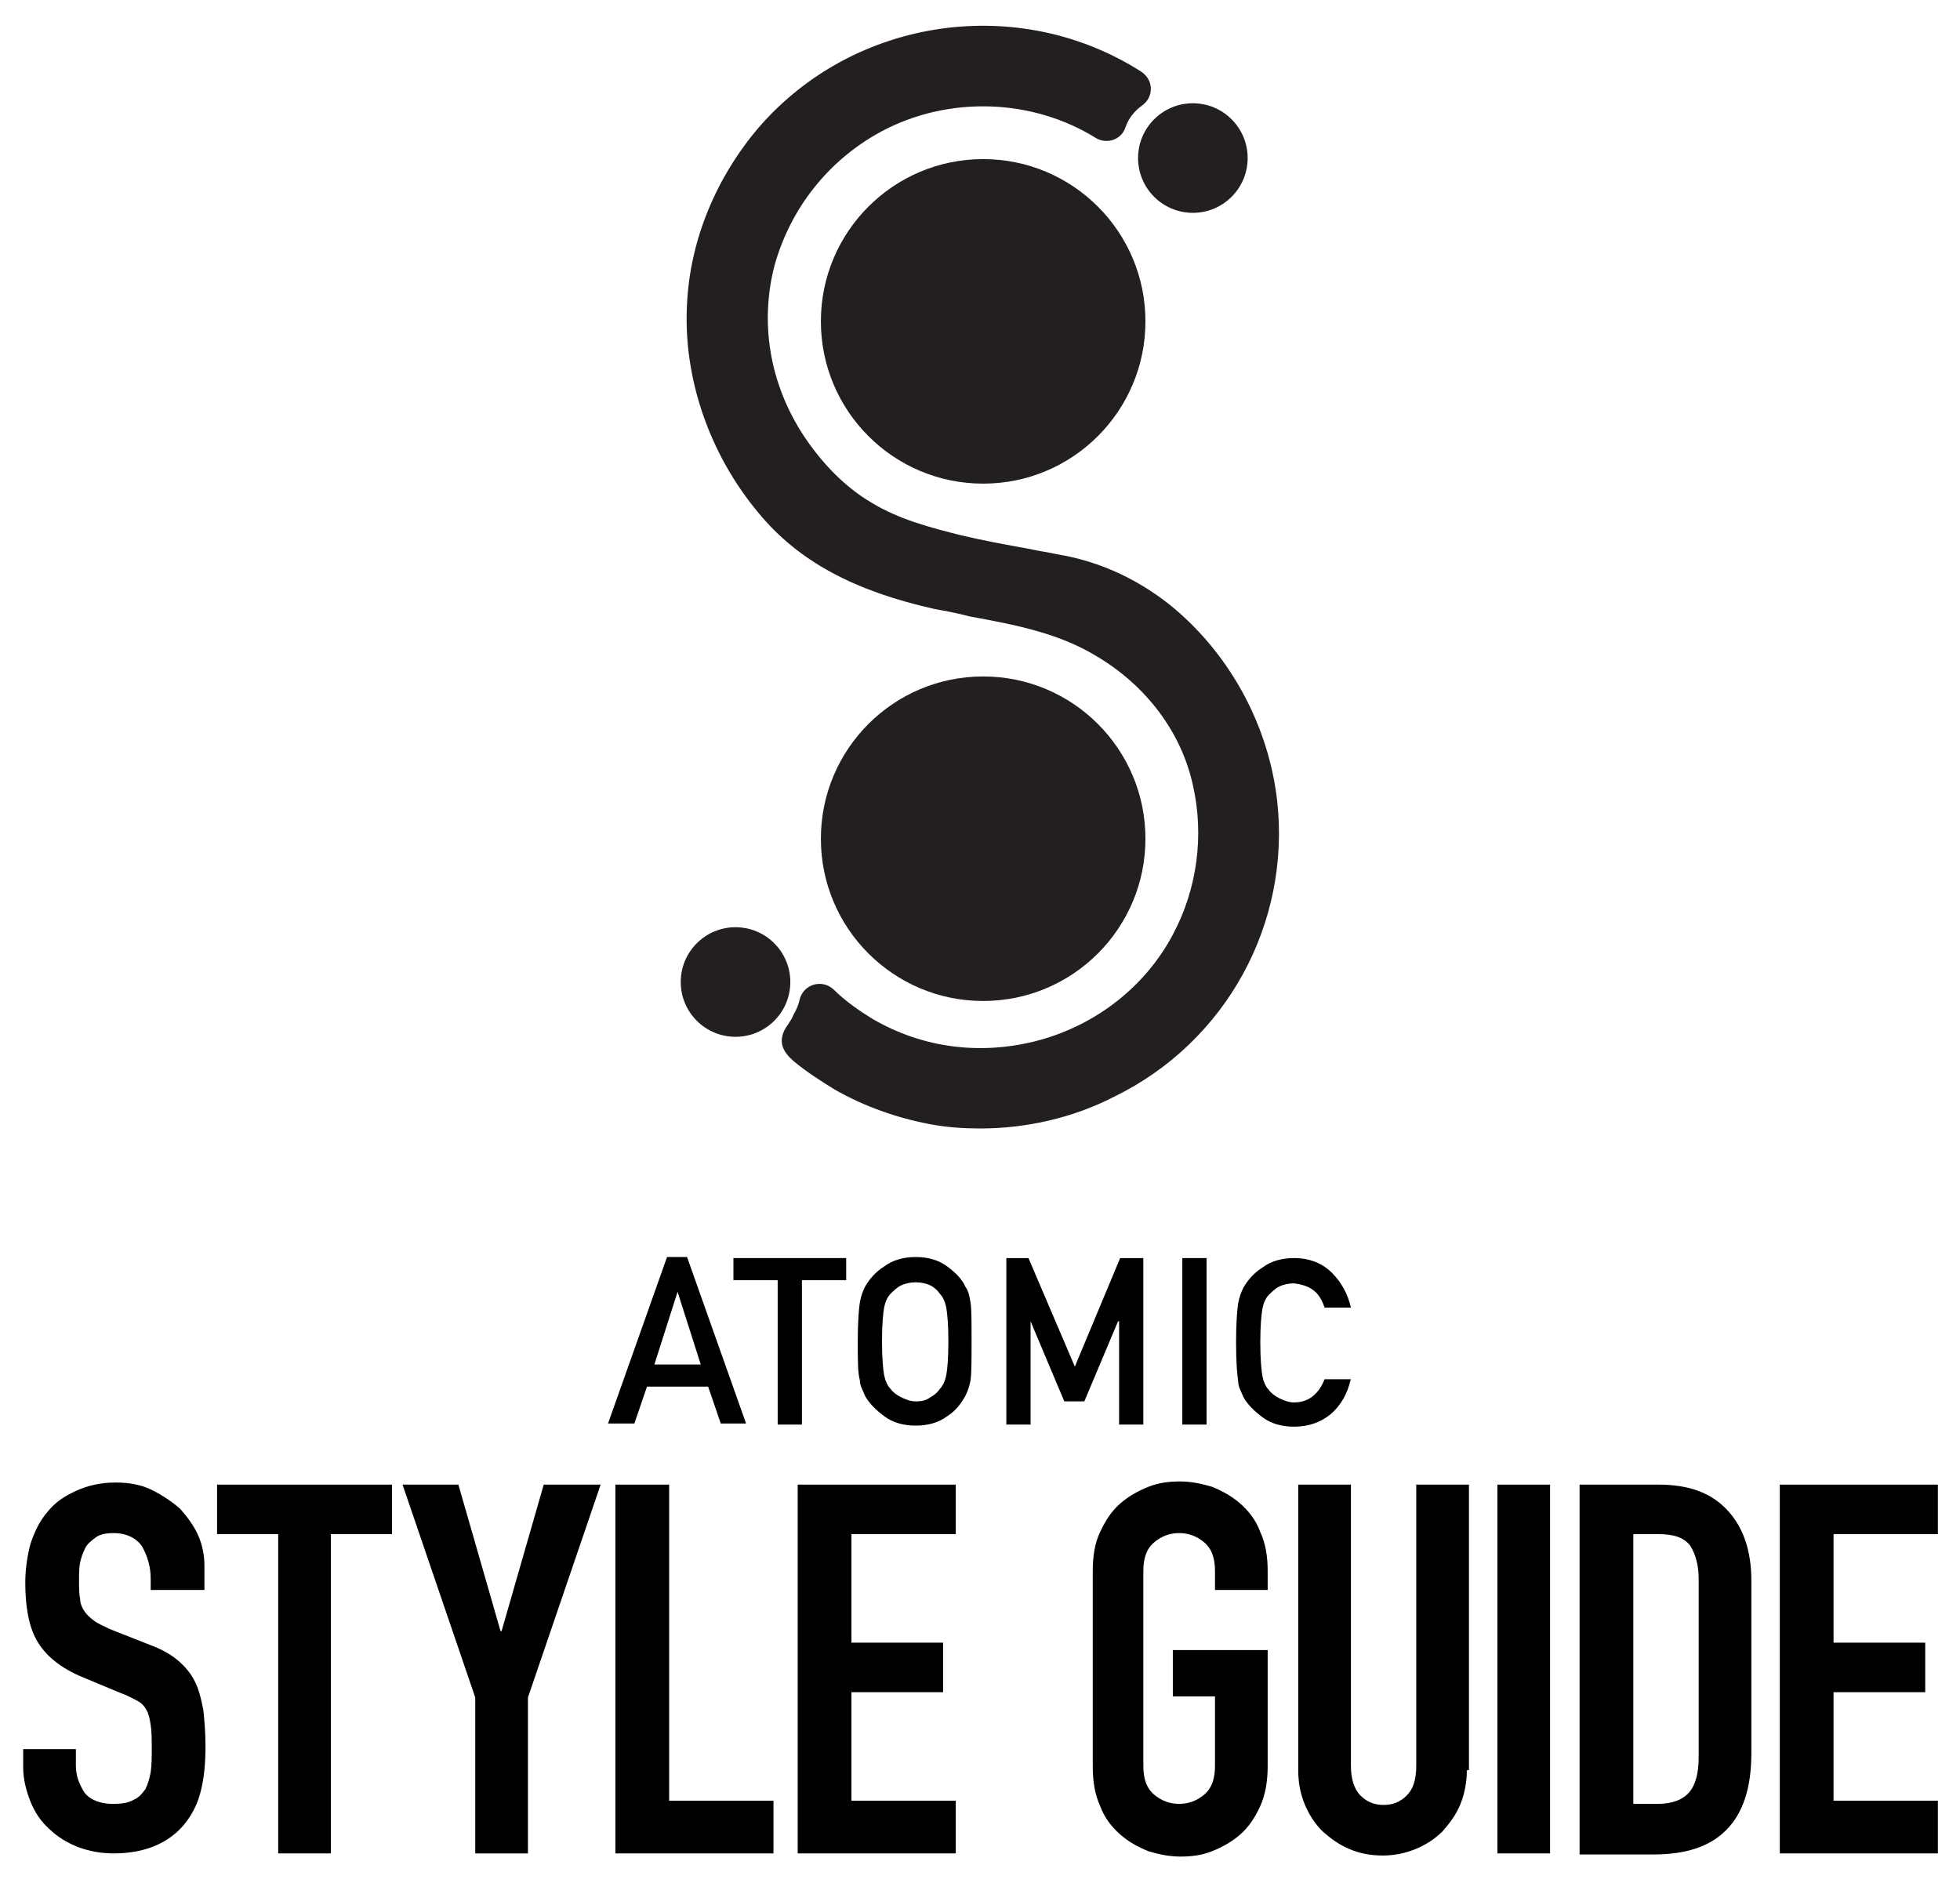
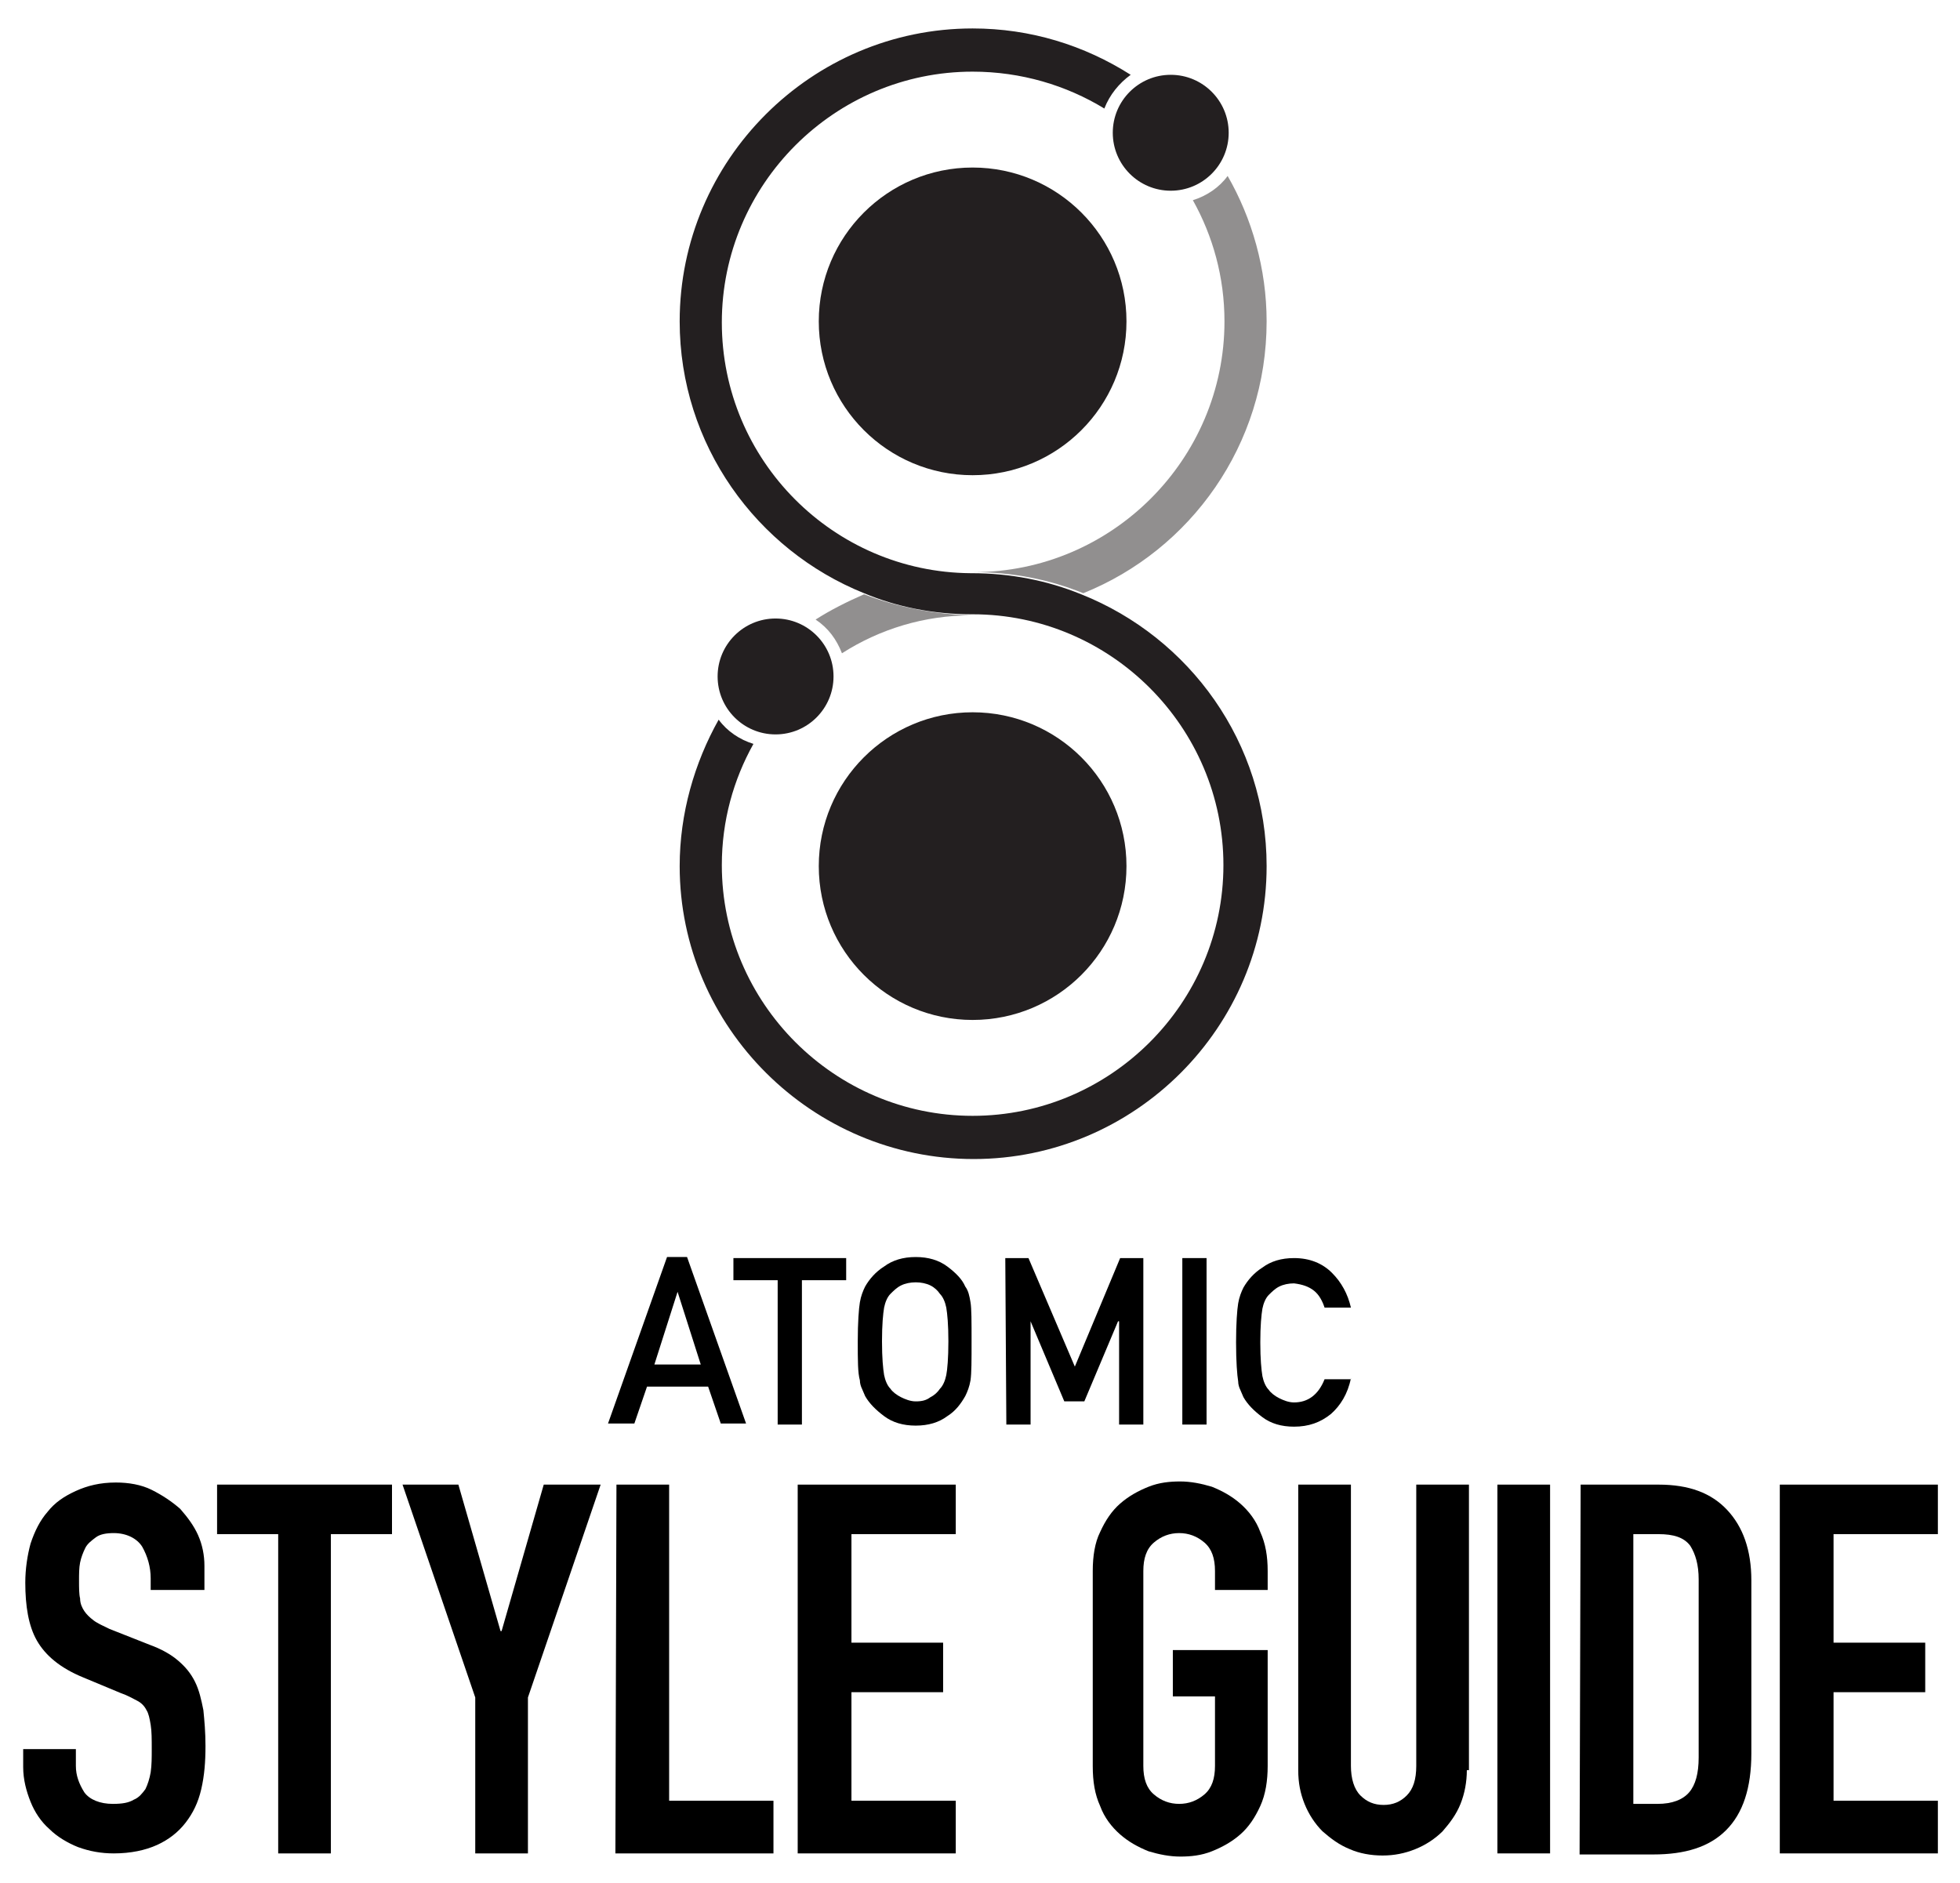
<svg xmlns="http://www.w3.org/2000/svg" version="1.1" id="Camada_1" x="0px" y="0px" viewBox="0 0 186 178.7" style="enable-background:new 0 0 186 178.7;" xml:space="preserve">
  <style type="text/css">
- 	.st0{fill:#231F20;}
+ 	.st0{display:none;}
+ 	.st1{display:inline;}
+ 	.st2{fill:#231F20;}
+ 	.st3{display:inline;fill:#231F20;}
+ 	.st4{opacity:0.5;fill:#231F20;}
</style>
  <g>
    <g>
-       <path d="M19.3,150.9h-5v-1.1c0-1.1-0.3-2.1-0.8-3c-0.5-0.8-1.5-1.3-2.7-1.3c-0.7,0-1.3,0.1-1.7,0.4c-0.4,0.3-0.8,0.6-1,1    c-0.2,0.4-0.4,0.9-0.5,1.4c-0.1,0.5-0.1,1.1-0.1,1.7c0,0.7,0,1.3,0.1,1.7c0,0.5,0.2,0.9,0.4,1.2c0.2,0.3,0.5,0.6,0.9,0.9    c0.4,0.3,0.9,0.5,1.5,0.8l3.8,1.5c1.1,0.4,2,0.9,2.7,1.5c0.7,0.6,1.2,1.2,1.6,2c0.4,0.8,0.6,1.7,0.8,2.7c0.1,1,0.2,2.1,0.2,3.4    c0,1.5-0.1,2.8-0.4,4.1c-0.3,1.3-0.8,2.3-1.5,3.2c-0.7,0.9-1.6,1.6-2.7,2.1c-1.1,0.5-2.5,0.8-4.1,0.8c-1.2,0-2.3-0.2-3.4-0.6    c-1-0.4-2-1-2.7-1.7c-0.8-0.7-1.4-1.6-1.8-2.6c-0.4-1-0.7-2.1-0.7-3.3V166h5v1.6c0,0.9,0.3,1.7,0.8,2.5c0.5,0.7,1.5,1.1,2.7,1.1    c0.9,0,1.5-0.1,2-0.4c0.5-0.2,0.8-0.6,1.1-1c0.2-0.4,0.4-1,0.5-1.6c0.1-0.7,0.1-1.4,0.1-2.2c0-0.9,0-1.7-0.1-2.3    c-0.1-0.6-0.2-1.1-0.4-1.4c-0.2-0.4-0.5-0.7-0.9-0.9c-0.4-0.2-0.9-0.5-1.5-0.7l-3.6-1.5c-2.2-0.9-3.6-2.1-4.4-3.5    s-1.1-3.3-1.1-5.5c0-1.3,0.2-2.6,0.5-3.7c0.4-1.2,0.9-2.2,1.6-3c0.7-0.9,1.6-1.5,2.7-2c1.1-0.5,2.3-0.8,3.8-0.8    c1.2,0,2.4,0.2,3.4,0.7c1,0.5,1.9,1.1,2.7,1.8c0.7,0.8,1.3,1.6,1.7,2.5c0.4,0.9,0.6,1.9,0.6,2.9V150.9z" />
-       <path d="M26.4,145.6h-5.8v-4.7h16.6v4.7h-5.8v30.3h-5V145.6z" />
+       <path d="M19.3,150.9h-5v-1.1c0-1.1-0.3-2.1-0.8-3c-0.5-0.8-1.5-1.3-2.7-1.3c-0.7,0-1.3,0.1-1.7,0.4c-0.4,0.3-0.8,0.6-1,1    s-0.4,0.9-0.5,1.4s-0.1,1.1-0.1,1.7c0,0.7,0,1.3,0.1,1.7c0,0.5,0.2,0.9,0.4,1.2s0.5,0.6,0.9,0.9c0.4,0.3,0.9,0.5,1.5,0.8l3.8,1.5    c1.1,0.4,2,0.9,2.7,1.5c0.7,0.6,1.2,1.2,1.6,2s0.6,1.7,0.8,2.7c0.1,1,0.2,2.1,0.2,3.4c0,1.5-0.1,2.8-0.4,4.1s-0.8,2.3-1.5,3.2    s-1.6,1.6-2.7,2.1s-2.5,0.8-4.1,0.8c-1.2,0-2.3-0.2-3.4-0.6c-1-0.4-2-1-2.7-1.7c-0.8-0.7-1.4-1.6-1.8-2.6s-0.7-2.1-0.7-3.3V166h5    v1.6c0,0.9,0.3,1.7,0.8,2.5c0.5,0.7,1.5,1.1,2.7,1.1c0.9,0,1.5-0.1,2-0.4c0.5-0.2,0.8-0.6,1.1-1c0.2-0.4,0.4-1,0.5-1.6    c0.1-0.7,0.1-1.4,0.1-2.2c0-0.9,0-1.7-0.1-2.3s-0.2-1.1-0.4-1.4c-0.2-0.4-0.5-0.7-0.9-0.9s-0.9-0.5-1.5-0.7l-3.6-1.5    c-2.2-0.9-3.6-2.1-4.4-3.5s-1.1-3.3-1.1-5.5c0-1.3,0.2-2.6,0.5-3.7c0.4-1.2,0.9-2.2,1.6-3c0.7-0.9,1.6-1.5,2.7-2s2.3-0.8,3.8-0.8    c1.2,0,2.4,0.2,3.4,0.7s1.9,1.1,2.7,1.8c0.7,0.8,1.3,1.6,1.7,2.5c0.4,0.9,0.6,1.9,0.6,2.9v2.3H19.3z" />
+       <path d="M26.4,145.6h-5.8v-4.7h16.6v4.7h-5.8v30.3h-5C26.4,175.9,26.4,145.6,26.4,145.6z" />
      <path d="M45.1,161.1l-6.9-20.2h5.3l4,13.9h0.1l4-13.9H57l-6.9,20.2v14.8h-5V161.1z" />
-       <path d="M58.5,140.9h5v30h9.9v5h-15V140.9z" />
+       <path d="M58.5,140.9h5v30h9.9v5h-15L58.5,140.9L58.5,140.9z" />
      <path d="M75.7,140.9h15v4.7h-9.9v10.3h8.7v4.7h-8.7v10.3h9.9v5h-15V140.9z" />
-       <path d="M103.7,149.1c0-1.4,0.2-2.7,0.7-3.7c0.5-1.1,1.1-2,1.9-2.7c0.8-0.7,1.7-1.2,2.7-1.6c1-0.4,2-0.5,3-0.5c1,0,2,0.2,3,0.5    c1,0.4,1.9,0.9,2.7,1.6c0.8,0.7,1.5,1.6,1.9,2.7c0.5,1.1,0.7,2.3,0.7,3.7v1.8h-5v-1.8c0-1.2-0.3-2.1-1-2.7    c-0.7-0.6-1.5-0.9-2.4-0.9c-0.9,0-1.7,0.3-2.4,0.9c-0.7,0.6-1,1.5-1,2.7v18.5c0,1.2,0.3,2.1,1,2.7c0.7,0.6,1.5,0.9,2.4,0.9    c0.9,0,1.7-0.3,2.4-0.9c0.7-0.6,1-1.5,1-2.7V161h-4v-4.4h9v11c0,1.4-0.2,2.7-0.7,3.8c-0.5,1.1-1.1,2-1.9,2.7    c-0.8,0.7-1.7,1.2-2.7,1.6c-1,0.4-2,0.5-3,0.5c-1,0-2-0.2-3-0.5c-1-0.4-1.9-0.9-2.7-1.6c-0.8-0.7-1.5-1.6-1.9-2.7    c-0.5-1.1-0.7-2.3-0.7-3.8V149.1z" />
-       <path d="M139.2,168c0,1.1-0.2,2.2-0.6,3.2c-0.4,1-1,1.8-1.7,2.6c-0.7,0.7-1.6,1.3-2.6,1.7c-1,0.4-2,0.6-3.1,0.6    c-1.1,0-2.2-0.2-3.1-0.6c-1-0.4-1.8-1-2.6-1.7c-0.7-0.7-1.3-1.6-1.7-2.6c-0.4-1-0.6-2-0.6-3.2v-27.1h5v26.7c0,1.2,0.3,2.2,0.9,2.8    s1.3,0.9,2.2,0.9s1.6-0.3,2.2-0.9c0.6-0.6,0.9-1.5,0.9-2.8v-26.7h5V168z" />
+       <path d="M103.7,149.1c0-1.4,0.2-2.7,0.7-3.7c0.5-1.1,1.1-2,1.9-2.7s1.7-1.2,2.7-1.6c1-0.4,2-0.5,3-0.5s2,0.2,3,0.5    c1,0.4,1.9,0.9,2.7,1.6c0.8,0.7,1.5,1.6,1.9,2.7c0.5,1.1,0.7,2.3,0.7,3.7v1.8h-5v-1.8c0-1.2-0.3-2.1-1-2.7    c-0.7-0.6-1.5-0.9-2.4-0.9s-1.7,0.3-2.4,0.9c-0.7,0.6-1,1.5-1,2.7v18.5c0,1.2,0.3,2.1,1,2.7c0.7,0.6,1.5,0.9,2.4,0.9    s1.7-0.3,2.4-0.9c0.7-0.6,1-1.5,1-2.7V161h-4v-4.4h9v11c0,1.4-0.2,2.7-0.7,3.8s-1.1,2-1.9,2.7s-1.7,1.2-2.7,1.6    c-1,0.4-2,0.5-3,0.5s-2-0.2-3-0.5c-1-0.4-1.9-0.9-2.7-1.6c-0.8-0.7-1.5-1.6-1.9-2.7c-0.5-1.1-0.7-2.3-0.7-3.8V149.1z" />
+       <path d="M139.2,168c0,1.1-0.2,2.2-0.6,3.2c-0.4,1-1,1.8-1.7,2.6c-0.7,0.7-1.6,1.3-2.6,1.7s-2,0.6-3.1,0.6s-2.2-0.2-3.1-0.6    c-1-0.4-1.8-1-2.6-1.7c-0.7-0.7-1.3-1.6-1.7-2.6c-0.4-1-0.6-2-0.6-3.2v-27.1h5v26.7c0,1.2,0.3,2.2,0.9,2.8s1.3,0.9,2.2,0.9    s1.6-0.3,2.2-0.9c0.6-0.6,0.9-1.5,0.9-2.8v-26.7h5V168H139.2z" />
      <path d="M142.1,140.9h5v35h-5V140.9z" />
-       <path d="M150,140.9h7.4c2.9,0,5,0.8,6.5,2.4c1.5,1.6,2.3,3.8,2.3,6.7v16.4c0,3.3-0.8,5.7-2.4,7.3c-1.6,1.6-3.9,2.3-6.9,2.3h-7    V140.9z M155,171.2h2.3c1.4,0,2.4-0.4,3-1.1c0.6-0.7,0.9-1.8,0.9-3.3v-16.9c0-1.4-0.3-2.4-0.8-3.2c-0.6-0.8-1.6-1.1-3-1.1H155    V171.2z" />
-       <path d="M168.9,140.9h15v4.7h-9.9v10.3h8.7v4.7h-8.7v10.3h9.9v5h-15V140.9z" />
+       <path d="M150,140.9h7.4c2.9,0,5,0.8,6.5,2.4c1.5,1.6,2.3,3.8,2.3,6.7v16.4c0,3.3-0.8,5.7-2.4,7.3c-1.6,1.6-3.9,2.3-6.9,2.3h-7    L150,140.9L150,140.9z M155,171.2h2.3c1.4,0,2.4-0.4,3-1.1c0.6-0.7,0.9-1.8,0.9-3.3v-16.9c0-1.4-0.3-2.4-0.8-3.2    c-0.6-0.8-1.6-1.1-3-1.1H155V171.2z" />
+       <path d="M168.9,140.9h15v4.7H174v10.3h8.7v4.7H174v10.3h9.9v5h-15V140.9z" />
    </g>
    <g>
-       <path d="M67.2,131.6h-5.8l-1.2,3.5h-2.5l5.6-15.8h1.9l5.6,15.8h-2.4L67.2,131.6z M66.5,129.5l-2.2-6.9h0l-2.2,6.9H66.5z" />
+       <path d="M67.2,131.6h-5.8l-1.2,3.5h-2.5l5.6-15.8h1.9l5.6,15.8h-2.4L67.2,131.6z M66.5,129.5l-2.2-6.9l0,0l-2.2,6.9H66.5z" />
      <path d="M73.8,121.5h-4.2v-2.1h10.7v2.1h-4.2v13.7h-2.3V121.5z" />
-       <path d="M81.4,127.3c0-1.8,0.1-3.1,0.2-3.7c0.1-0.6,0.3-1.1,0.5-1.5c0.4-0.7,1-1.4,1.8-1.9c0.8-0.6,1.8-0.9,3-0.9    c1.2,0,2.2,0.3,3,0.9c0.8,0.6,1.4,1.2,1.7,1.9c0.3,0.4,0.4,0.9,0.5,1.5c0.1,0.6,0.1,1.8,0.1,3.7c0,1.8,0,3-0.1,3.7    c-0.1,0.6-0.3,1.1-0.5,1.5c-0.4,0.7-0.9,1.4-1.7,1.9c-0.8,0.6-1.8,0.9-3,0.9c-1.2,0-2.2-0.3-3-0.9c-0.8-0.6-1.4-1.2-1.8-1.9    c-0.1-0.2-0.2-0.5-0.3-0.7c-0.1-0.2-0.2-0.5-0.2-0.8C81.4,130.3,81.4,129.1,81.4,127.3z M83.7,127.3c0,1.6,0.1,2.6,0.2,3.2    c0.1,0.5,0.3,1,0.6,1.3c0.2,0.3,0.6,0.6,1,0.8c0.4,0.2,0.9,0.4,1.4,0.4c0.6,0,1-0.1,1.4-0.4c0.4-0.2,0.7-0.5,0.9-0.8    c0.3-0.3,0.5-0.8,0.6-1.3c0.1-0.5,0.2-1.6,0.2-3.2c0-1.6-0.1-2.6-0.2-3.2c-0.1-0.5-0.3-1-0.6-1.3c-0.2-0.3-0.5-0.6-0.9-0.8    c-0.4-0.2-0.9-0.3-1.4-0.3c-0.5,0-1,0.1-1.4,0.3c-0.4,0.2-0.7,0.5-1,0.8c-0.3,0.3-0.5,0.8-0.6,1.3    C83.8,124.7,83.7,125.7,83.7,127.3z" />
-       <path d="M95.4,119.4h2.2l4.4,10.3l4.3-10.3h2.2v15.8h-2.3v-9.8h-0.1l-3.2,7.6H101l-3.2-7.6h0v9.8h-2.3V119.4z" />
+       <path d="M81.4,127.3c0-1.8,0.1-3.1,0.2-3.7s0.3-1.1,0.5-1.5c0.4-0.7,1-1.4,1.8-1.9c0.8-0.6,1.8-0.9,3-0.9s2.2,0.3,3,0.9    s1.4,1.2,1.7,1.9c0.3,0.4,0.4,0.9,0.5,1.5s0.1,1.8,0.1,3.7c0,1.8,0,3-0.1,3.7c-0.1,0.6-0.3,1.1-0.5,1.5c-0.4,0.7-0.9,1.4-1.7,1.9    c-0.8,0.6-1.8,0.9-3,0.9s-2.2-0.3-3-0.9c-0.8-0.6-1.4-1.2-1.8-1.9c-0.1-0.2-0.2-0.5-0.3-0.7c-0.1-0.2-0.2-0.5-0.2-0.8    C81.4,130.3,81.4,129.1,81.4,127.3z M83.7,127.3c0,1.6,0.1,2.6,0.2,3.2c0.1,0.5,0.3,1,0.6,1.3c0.2,0.3,0.6,0.6,1,0.8    s0.9,0.4,1.4,0.4c0.6,0,1-0.1,1.4-0.4c0.4-0.2,0.7-0.5,0.9-0.8c0.3-0.3,0.5-0.8,0.6-1.3s0.2-1.6,0.2-3.2c0-1.6-0.1-2.6-0.2-3.2    c-0.1-0.5-0.3-1-0.6-1.3c-0.2-0.3-0.5-0.6-0.9-0.8c-0.4-0.2-0.9-0.3-1.4-0.3s-1,0.1-1.4,0.3c-0.4,0.2-0.7,0.5-1,0.8    s-0.5,0.8-0.6,1.3C83.8,124.7,83.7,125.7,83.7,127.3z" />
+       <path d="M95.4,119.4h2.2l4.4,10.3l4.3-10.3h2.2v15.8h-2.3v-9.8h-0.1l-3.2,7.6H101l-3.2-7.6l0,0v9.8h-2.3L95.4,119.4L95.4,119.4z" />
      <path d="M112.2,119.4h2.3v15.8h-2.3V119.4z" />
-       <path d="M128.2,130.8c-0.3,1.5-1,2.6-1.9,3.4c-1,0.8-2.1,1.2-3.5,1.2c-1.2,0-2.2-0.3-3-0.9c-0.8-0.6-1.4-1.2-1.8-1.9    c-0.1-0.2-0.2-0.5-0.3-0.7c-0.1-0.2-0.2-0.5-0.2-0.8c-0.1-0.6-0.2-1.9-0.2-3.7c0-1.8,0.1-3.1,0.2-3.7c0.1-0.6,0.3-1.1,0.5-1.5    c0.4-0.7,1-1.4,1.8-1.9c0.8-0.6,1.8-0.9,3-0.9c1.5,0,2.7,0.5,3.6,1.4c0.9,0.9,1.5,2,1.8,3.3h-2.5c-0.2-0.6-0.5-1.2-1-1.6    c-0.5-0.4-1.1-0.6-1.9-0.7c-0.5,0-1,0.1-1.4,0.3c-0.4,0.2-0.7,0.5-1,0.8c-0.3,0.3-0.5,0.8-0.6,1.3c-0.1,0.6-0.2,1.6-0.2,3.2    c0,1.6,0.1,2.6,0.2,3.2c0.1,0.5,0.3,1,0.6,1.3c0.2,0.3,0.6,0.6,1,0.8c0.4,0.2,0.9,0.4,1.4,0.4c1.3,0,2.3-0.7,2.9-2.2H128.2z" />
+       <path d="M128.2,130.8c-0.3,1.5-1,2.6-1.9,3.4c-1,0.8-2.1,1.2-3.5,1.2c-1.2,0-2.2-0.3-3-0.9c-0.8-0.6-1.4-1.2-1.8-1.9    c-0.1-0.2-0.2-0.5-0.3-0.7c-0.1-0.2-0.2-0.5-0.2-0.8c-0.1-0.6-0.2-1.9-0.2-3.7s0.1-3.1,0.2-3.7s0.3-1.1,0.5-1.5    c0.4-0.7,1-1.4,1.8-1.9c0.8-0.6,1.8-0.9,3-0.9c1.5,0,2.7,0.5,3.6,1.4s1.5,2,1.8,3.3h-2.5c-0.2-0.6-0.5-1.2-1-1.6s-1.1-0.6-1.9-0.7    c-0.5,0-1,0.1-1.4,0.3c-0.4,0.2-0.7,0.5-1,0.8s-0.5,0.8-0.6,1.3c-0.1,0.6-0.2,1.6-0.2,3.2c0,1.6,0.1,2.6,0.2,3.2    c0.1,0.5,0.3,1,0.6,1.3c0.2,0.3,0.6,0.6,1,0.8s0.9,0.4,1.4,0.4c1.3,0,2.3-0.7,2.9-2.2h2.5V130.8z" />
+     </g>
+     <g class="st0">
+       <g class="st1">
+         <circle class="st2" cx="93.3" cy="30.5" r="15.4" />
+         <circle class="st2" cx="113.2" cy="15" r="5.2" />
+       </g>
+       <circle class="st3" cx="69.8" cy="93.2" r="5.2" />
+       <g class="st1">
+         <circle class="st2" cx="93.3" cy="79.6" r="15.4" />
+       </g>
+       <path class="st3" d="M121.2,76c-0.8-7-4.3-13.6-9.7-18.2c-3.1-2.6-6.9-4.5-11.2-5.2c-0.9-0.2-1.7-0.3-2.6-0.5    c-2.2-0.4-4.4-0.8-6.5-1.3c-2.8-0.7-5.9-1.5-8.5-3.1c-2.4-1.4-4.6-3.6-6.4-6.3c-3.3-5-4.2-10.8-2.8-16.2c1.5-5.4,5.1-10,10.1-12.7    c6.3-3.4,14.3-3.2,20.4,0.6l0,0c1,0.6,2.4,0.2,2.8-1l0,0c0.3-0.9,0.9-1.6,1.6-2.1l0,0c1.1-0.8,1.1-2.4-0.1-3.2l0,0    C96.7-0.6,81.1,1.6,72,12.1c-4,4.7-6.5,10.6-6.8,16.7c-0.4,7,2.1,14.3,6.8,19.9c3.8,4.6,9.1,7.4,16.7,9.1c1.1,0.2,2.2,0.4,3.3,0.7    c4.4,0.8,8.5,1.6,12.1,3.8c4.7,2.8,8,7.2,9.1,12.2c1.1,4.8,0.4,9.9-1.9,14.2c-2.6,4.9-7.2,8.5-12.6,10c-5.5,1.5-11.1,0.8-15.9-2    c-1.3-0.8-2.6-1.7-3.7-2.8l0,0c-1.1-1-2.8-0.5-3.2,0.9l0,0c-0.1,0.5-0.3,1-0.6,1.5c-0.1,0.3-0.3,0.6-0.5,0.9    c-1.2,1.6-0.4,2.7,0.4,3.4l0.1,0.1c1.2,1,2.6,1.9,3.9,2.7c2.8,1.6,5.9,2.7,9.1,3.3c1.6,0.3,3.2,0.4,4.7,0.4c4.4,0,8.8-1,12.7-3    C116.4,98.9,122.5,87.6,121.2,76z" />
+     </g>
+   </g>
+   <g>
+     <g>
+       <circle class="st2" cx="92.3" cy="30.5" r="14.6" />
+       <circle class="st2" cx="111.1" cy="12.6" r="5.5" />
+       <path class="st2" d="M120.2,82.2c0,15.3-12.5,27.8-27.8,27.8S64.5,97.5,64.5,82.2c0-5,1.4-9.8,3.7-13.9c0.8,1.1,2,1.9,3.3,2.3    c-1.9,3.4-3,7.3-3,11.5c0,13.1,10.7,23.8,23.8,23.8c13.1,0,23.8-10.7,23.8-23.8c0-13.1-10.7-23.8-23.8-23.8c0,0-0.1,0-0.1,0v0    c-3.6,0-7.1-0.7-10.2-2c-10.2-4.1-17.5-14.1-17.5-25.8C64.5,15.2,77,2.7,92.3,2.7c5.5,0,10.6,1.6,15,4.4c-1.1,0.8-2,1.9-2.5,3.2    c-3.6-2.2-7.9-3.5-12.5-3.5c-13.1,0-23.8,10.7-23.8,23.8c0,13.1,10.6,23.7,23.6,23.8v0c0,0,0.1,0,0.1,0c3.7,0,7.2,0.7,10.4,2    C112.9,60.5,120.2,70.5,120.2,82.2z" />
+       <path class="st4" d="M120.2,30.5c0,11.7-7.2,21.7-17.4,25.8c-3.2-1.3-6.7-2-10.4-2c0,0-0.1,0-0.1,0v0c0,0,0.1,0,0.1,0    c13.1,0,23.8-10.7,23.8-23.8c0-4.2-1.1-8.1-3-11.5c1.3-0.4,2.5-1.2,3.3-2.3C118.8,20.7,120.2,25.5,120.2,30.5z" />
    </g>
    <g>
-       <g>
-         <circle class="st0" cx="93.3" cy="30.5" r="15.4" />
-         <circle class="st0" cx="113.2" cy="15" r="5.2" />
-       </g>
-       <circle class="st0" cx="69.8" cy="93.2" r="5.2" />
-       <g>
-         <circle class="st0" cx="93.3" cy="79.6" r="15.4" />
-       </g>
-       <path class="st0" d="M121.2,76c-0.8-7-4.3-13.6-9.7-18.2c-3.1-2.6-6.9-4.5-11.2-5.2c-0.9-0.2-1.7-0.3-2.6-0.5    c-2.2-0.4-4.4-0.8-6.5-1.3c-2.8-0.7-5.9-1.5-8.5-3.1c-2.4-1.4-4.6-3.6-6.4-6.3c-3.3-5-4.2-10.8-2.8-16.2c1.5-5.4,5.1-10,10.1-12.7    c6.3-3.4,14.3-3.2,20.4,0.6l0,0c1,0.6,2.4,0.2,2.8-1v0c0.3-0.9,0.9-1.6,1.6-2.1l0,0c1.1-0.8,1.1-2.4-0.1-3.2l0,0    c-11.6-7.4-27.2-5.2-36.3,5.3c-4,4.7-6.5,10.6-6.8,16.7c-0.4,7,2.1,14.3,6.8,19.9c3.8,4.6,9.1,7.4,16.7,9.1    c1.1,0.2,2.2,0.4,3.3,0.7c4.4,0.8,8.5,1.6,12.1,3.8c4.7,2.8,8,7.2,9.1,12.2c1.1,4.8,0.4,9.9-1.9,14.2c-2.6,4.9-7.2,8.5-12.6,10    c-5.5,1.5-11.1,0.8-15.9-2c-1.3-0.8-2.6-1.7-3.7-2.8h0c-1.1-1-2.8-0.5-3.2,0.9l0,0c-0.1,0.5-0.3,1-0.6,1.5    c-0.1,0.3-0.3,0.6-0.5,0.9c-1.2,1.6-0.4,2.7,0.4,3.4l0.1,0.1c1.2,1,2.6,1.9,3.9,2.7c2.8,1.6,5.9,2.7,9.1,3.3    c1.6,0.3,3.2,0.4,4.7,0.4c4.4,0,8.8-1,12.7-3C116.4,98.9,122.5,87.6,121.2,76z" />
+       <circle class="st2" cx="92.3" cy="82.2" r="14.6" />
+       <circle class="st2" cx="73.6" cy="64.2" r="5.5" />
+       <path class="st4" d="M92.2,58.4L92.2,58.4c-4.5,0-8.7,1.3-12.3,3.6c-0.5-1.3-1.3-2.4-2.5-3.2c1.4-0.9,3-1.7,4.6-2.4    C85.1,57.6,88.6,58.3,92.2,58.4z" />
    </g>
  </g>
</svg>
